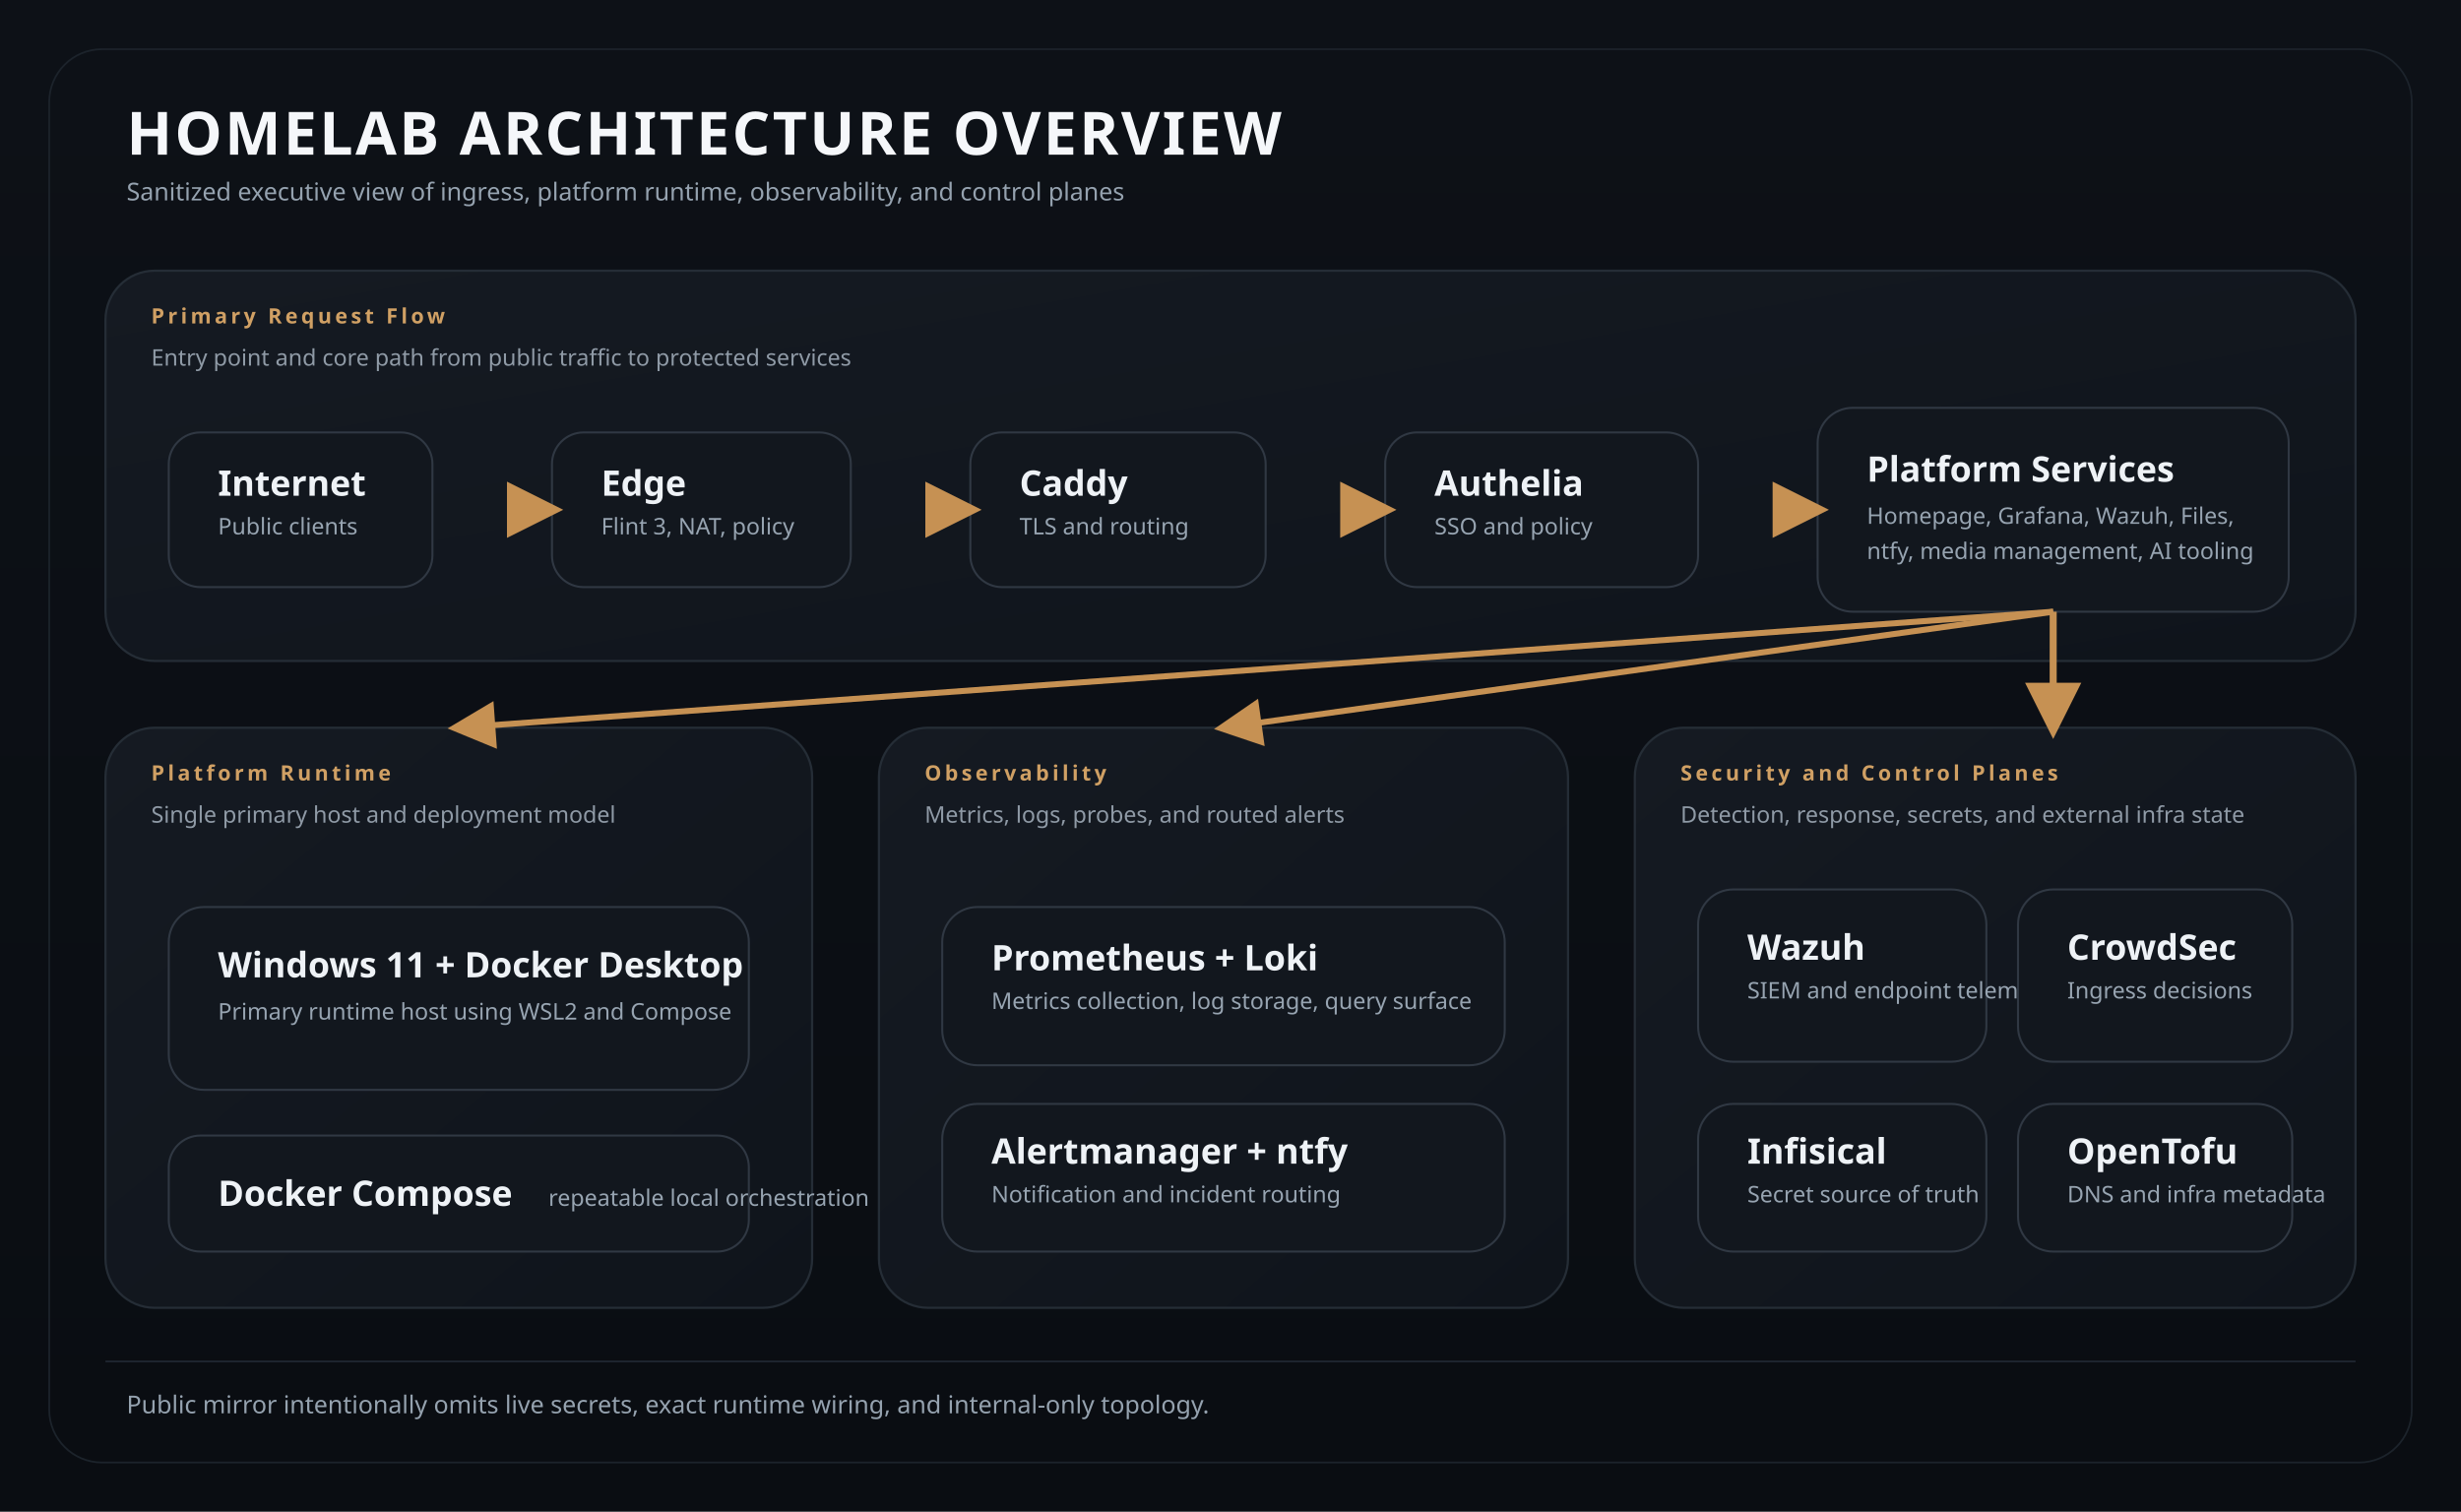
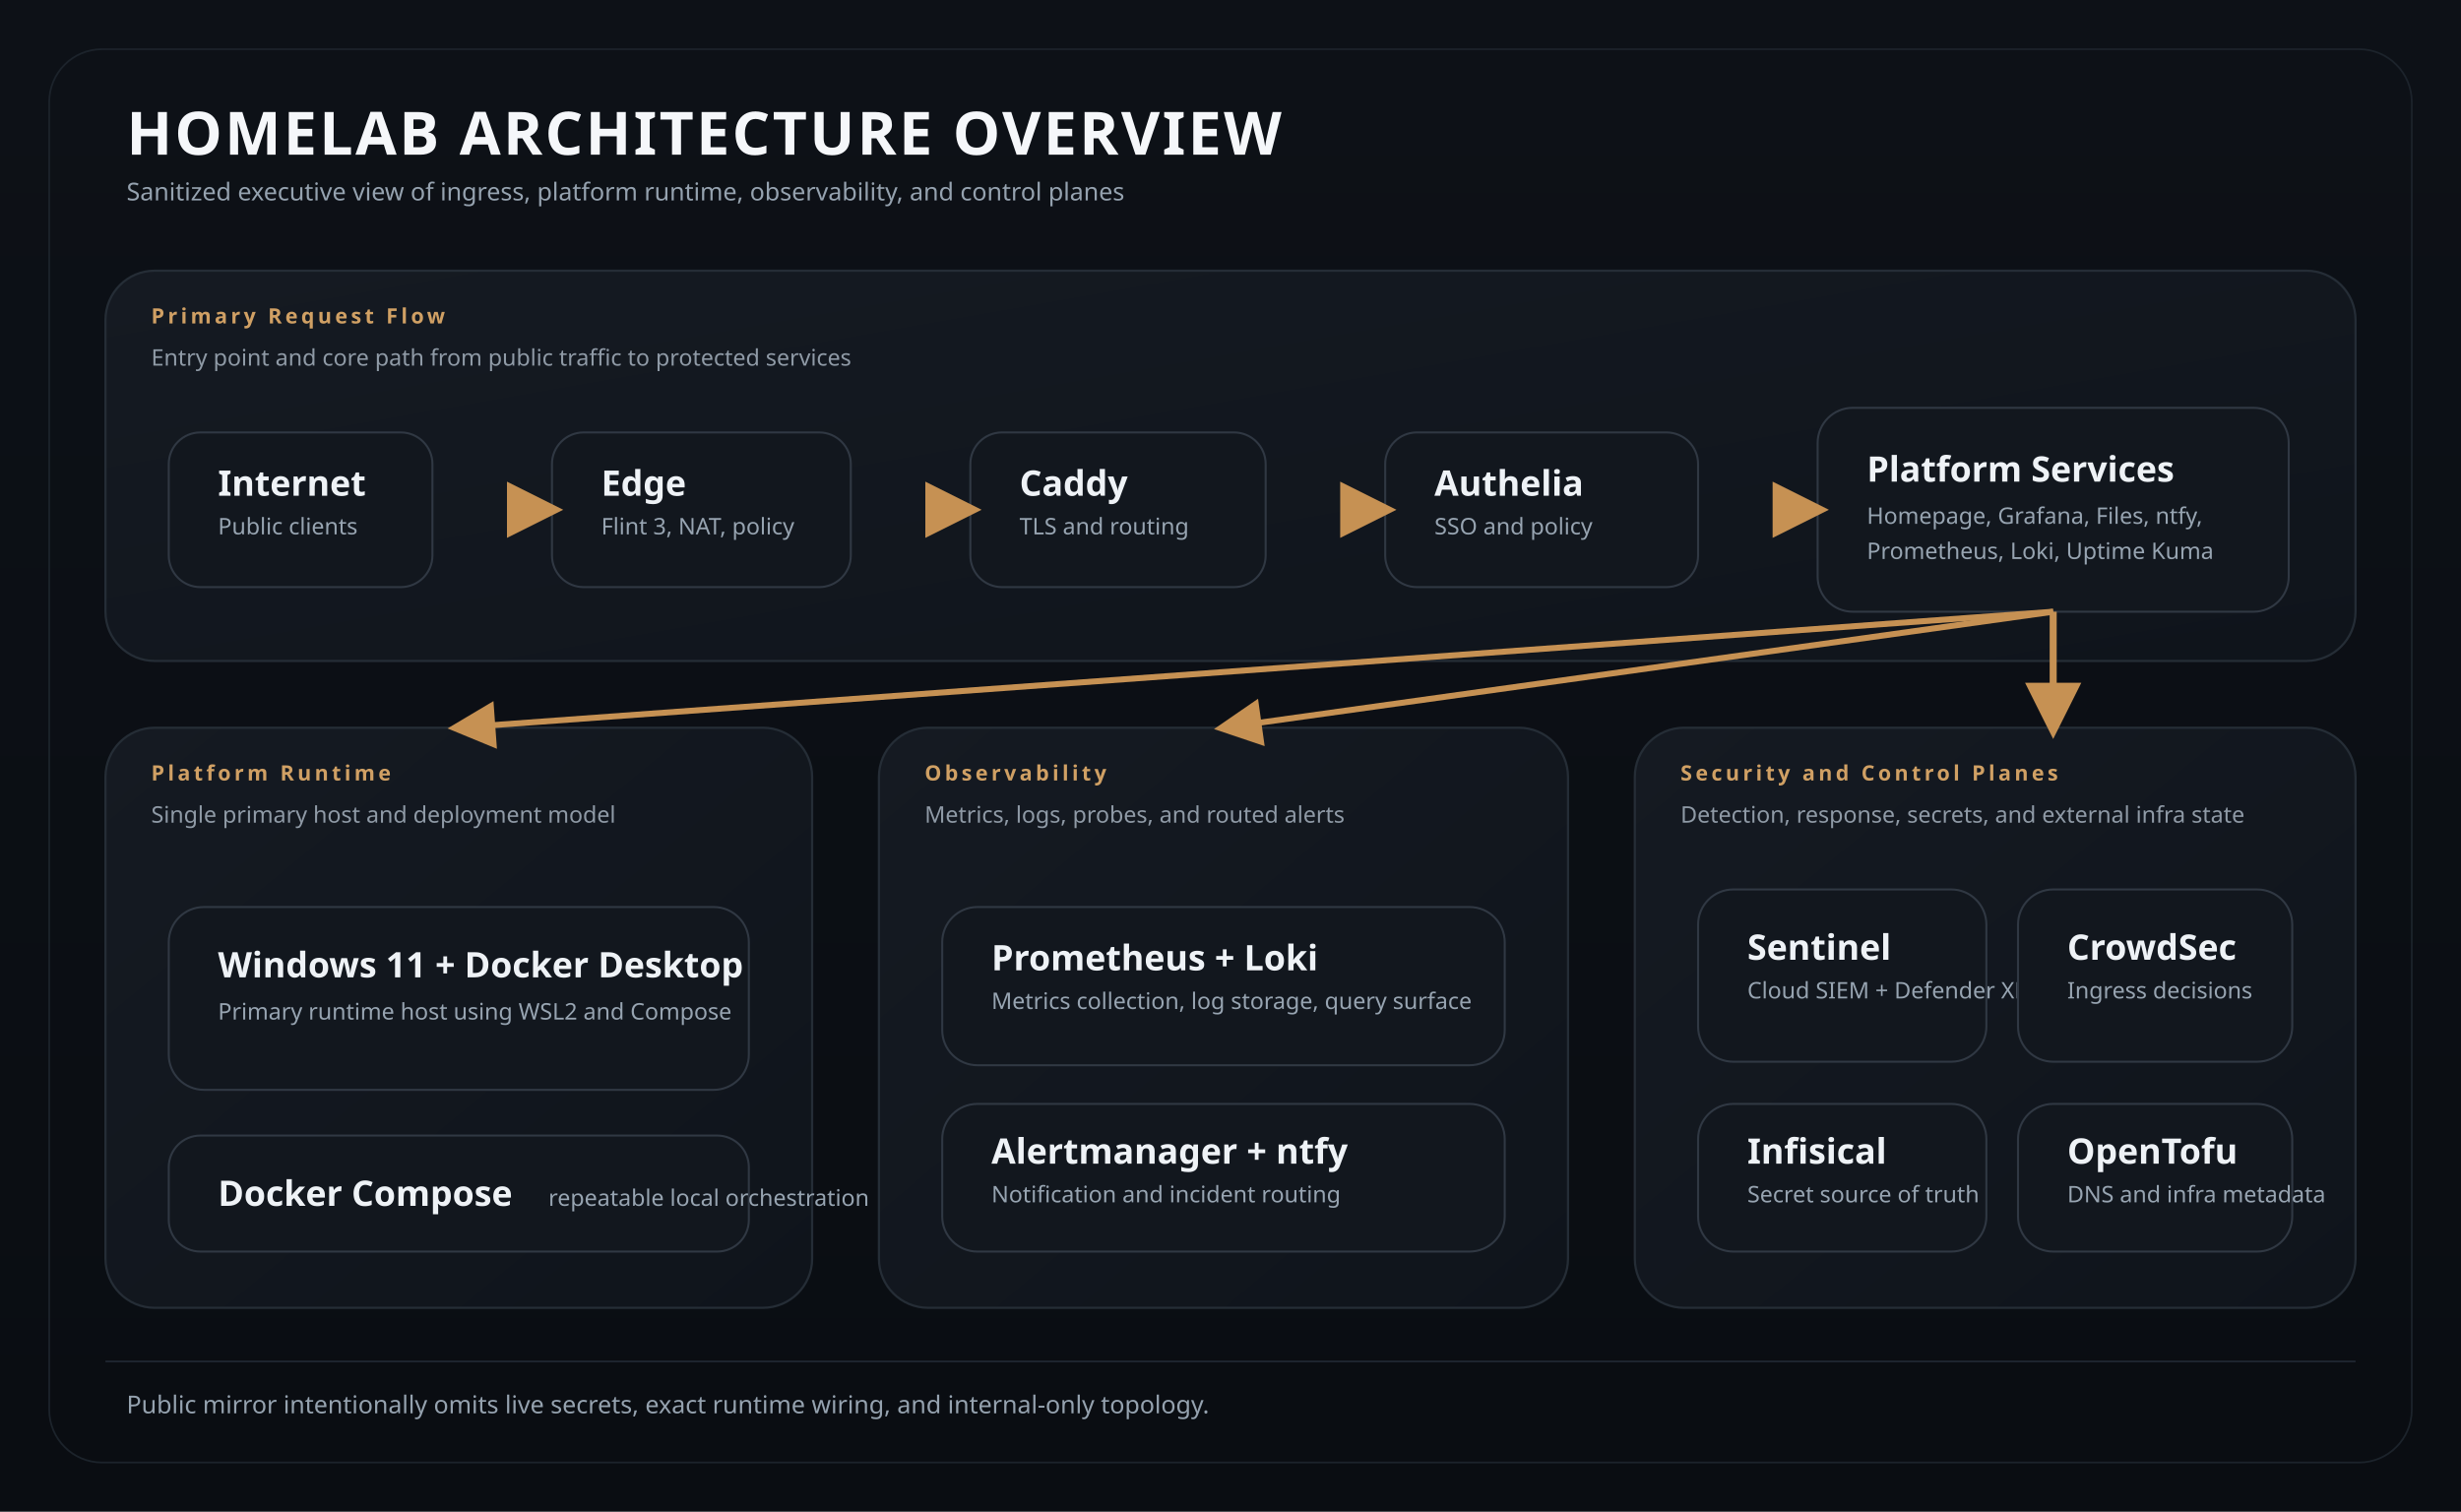
<svg xmlns="http://www.w3.org/2000/svg" viewBox="0 0 1400 860" role="img" aria-labelledby="title desc">
  <defs>
    <linearGradient id="bg" x1="0" y1="0" x2="0" y2="1">
      <stop offset="0%" stop-color="#0d1117" />
      <stop offset="100%" stop-color="#0a0d12" />
    </linearGradient>
    <linearGradient id="zoneFill" x1="0" y1="0" x2="1" y2="1">
      <stop offset="0%" stop-color="#151a22" />
      <stop offset="100%" stop-color="#0f141b" />
    </linearGradient>
    <linearGradient id="flow" x1="0" y1="0" x2="1" y2="0">
      <stop offset="0%" stop-color="#d0a064" />
      <stop offset="100%" stop-color="#9d7441" />
    </linearGradient>
    <marker id="arrow" viewBox="0 0 10 10" refX="8" refY="5" markerWidth="8" markerHeight="8" orient="auto-start-reverse">
      <path d="M 0 0 L 10 5 L 0 10 z" fill="#c69153" />
    </marker>
    <style>
      .title { font: 700 34px 'IBM Plex Sans Condensed', 'Segoe UI', sans-serif; fill: #f5f7fa; letter-spacing: .04em; }
      .subtitle { font: 500 14px 'IBM Plex Sans', 'Segoe UI', sans-serif; fill: #95a2af; }
      .zone-title { font: 700 12px 'IBM Plex Sans', 'Segoe UI', sans-serif; fill: #d0a064; letter-spacing: .16em; text-transform: uppercase; }
      .node-title { font: 650 20px 'IBM Plex Sans', 'Segoe UI', sans-serif; fill: #eef2f6; }
      .node-copy { font: 500 13px 'IBM Plex Sans', 'Segoe UI', sans-serif; fill: #97a4b1; }
      .zone-copy { font: 500 13px 'IBM Plex Sans', 'Segoe UI', sans-serif; fill: #8f9aa6; }
      .zone { fill: url(#zoneFill); stroke: #252d36; stroke-width: 1.25; }
      .node { fill: #12171e; stroke: #303843; stroke-width: 1.15; }
    </style>
  </defs>
  <rect width="1400" height="860" fill="url(#bg)" />
  <rect x="28" y="28" width="1344" height="804" rx="30" fill="none" stroke="#1c232b" />
  <text x="72" y="88" class="title">HOMELAB ARCHITECTURE OVERVIEW</text>
  <text x="72" y="114" class="subtitle">Sanitized executive view of ingress, platform runtime, observability, and control planes</text>
  <rect x="60" y="154" width="1280" height="222" rx="28" class="zone" />
  <text x="86" y="184" class="zone-title">Primary Request Flow</text>
  <text x="86" y="208" class="zone-copy">Entry point and core path from public traffic to protected services</text>
  <rect x="96" y="246" width="150" height="88" rx="18" class="node" />
  <text x="124" y="282" class="node-title">Internet</text>
  <text x="124" y="304" class="node-copy">Public clients</text>
  <rect x="314" y="246" width="170" height="88" rx="18" class="node" />
  <text x="342" y="282" class="node-title">Edge</text>
  <text x="342" y="304" class="node-copy">Flint 3, NAT, policy</text>
  <rect x="552" y="246" width="168" height="88" rx="18" class="node" />
  <text x="580" y="282" class="node-title">Caddy</text>
  <text x="580" y="304" class="node-copy">TLS and routing</text>
  <rect x="788" y="246" width="178" height="88" rx="18" class="node" />
  <text x="816" y="282" class="node-title">Authelia</text>
  <text x="816" y="304" class="node-copy">SSO and policy</text>
  <rect x="1034" y="232" width="268" height="116" rx="20" class="node" />
  <text x="1062" y="274" class="node-title">Platform Services</text>
-   <text x="1062" y="298" class="node-copy">Homepage, Grafana, Wazuh, Files,</text>
-   <text x="1062" y="318" class="node-copy">ntfy, media management, AI tooling</text>
+   <text x="1062" y="298" class="node-copy">Homepage, Grafana, Files, ntfy,</text>
+   <text x="1062" y="318" class="node-copy">Prometheus, Loki, Uptime Kuma</text>
  <line x1="246" y1="290" x2="314" y2="290" stroke="url(#flow)" stroke-width="4" marker-end="url(#arrow)" />
  <line x1="484" y1="290" x2="552" y2="290" stroke="url(#flow)" stroke-width="4" marker-end="url(#arrow)" />
  <line x1="720" y1="290" x2="788" y2="290" stroke="url(#flow)" stroke-width="4" marker-end="url(#arrow)" />
  <line x1="966" y1="290" x2="1034" y2="290" stroke="url(#flow)" stroke-width="4" marker-end="url(#arrow)" />
  <rect x="60" y="414" width="402" height="330" rx="28" class="zone" />
  <text x="86" y="444" class="zone-title">Platform Runtime</text>
  <text x="86" y="468" class="zone-copy">Single primary host and deployment model</text>
  <rect x="96" y="516" width="330" height="104" rx="20" class="node" />
  <text x="124" y="556" class="node-title">Windows 11 + Docker Desktop</text>
  <text x="124" y="580" class="node-copy">Primary runtime host using WSL2 and Compose</text>
  <rect x="96" y="646" width="330" height="66" rx="18" class="node" />
  <text x="124" y="686" class="node-title">Docker Compose</text>
  <text x="312" y="686" class="node-copy">repeatable local orchestration</text>
  <rect x="500" y="414" width="392" height="330" rx="28" class="zone" />
  <text x="526" y="444" class="zone-title">Observability</text>
  <text x="526" y="468" class="zone-copy">Metrics, logs, probes, and routed alerts</text>
  <rect x="536" y="516" width="320" height="90" rx="20" class="node" />
  <text x="564" y="552" class="node-title">Prometheus + Loki</text>
  <text x="564" y="574" class="node-copy">Metrics collection, log storage, query surface</text>
  <rect x="536" y="628" width="320" height="84" rx="20" class="node" />
  <text x="564" y="662" class="node-title">Alertmanager + ntfy</text>
  <text x="564" y="684" class="node-copy">Notification and incident routing</text>
  <rect x="930" y="414" width="410" height="330" rx="28" class="zone" />
  <text x="956" y="444" class="zone-title">Security and Control Planes</text>
  <text x="956" y="468" class="zone-copy">Detection, response, secrets, and external infra state</text>
  <rect x="966" y="506" width="164" height="98" rx="20" class="node" />
-   <text x="994" y="546" class="node-title">Wazuh</text>
-   <text x="994" y="568" class="node-copy">SIEM and endpoint telemetry</text>
+   <text x="994" y="546" class="node-title">Sentinel</text>
+   <text x="994" y="568" class="node-copy">Cloud SIEM + Defender XDR</text>
  <rect x="1148" y="506" width="156" height="98" rx="20" class="node" />
  <text x="1176" y="546" class="node-title">CrowdSec</text>
  <text x="1176" y="568" class="node-copy">Ingress decisions</text>
  <rect x="966" y="628" width="164" height="84" rx="20" class="node" />
  <text x="994" y="662" class="node-title">Infisical</text>
  <text x="994" y="684" class="node-copy">Secret source of truth</text>
  <rect x="1148" y="628" width="156" height="84" rx="20" class="node" />
  <text x="1176" y="662" class="node-title">OpenTofu</text>
  <text x="1176" y="684" class="node-copy">DNS and infra metadata</text>
  <line x1="1168" y1="348" x2="1168" y2="414" stroke="#c69153" stroke-width="4" marker-end="url(#arrow)" />
  <line x1="1168" y1="348" x2="696" y2="414" stroke="#c69153" stroke-width="3.4" marker-end="url(#arrow)" />
  <line x1="1168" y1="348" x2="260" y2="414" stroke="#c69153" stroke-width="3.4" marker-end="url(#arrow)" />
  <rect x="60" y="774" width="1280" height="1" fill="#202731" />
  <text x="72" y="804" class="subtitle">Public mirror intentionally omits live secrets, exact runtime wiring, and internal-only topology.</text>
</svg>
